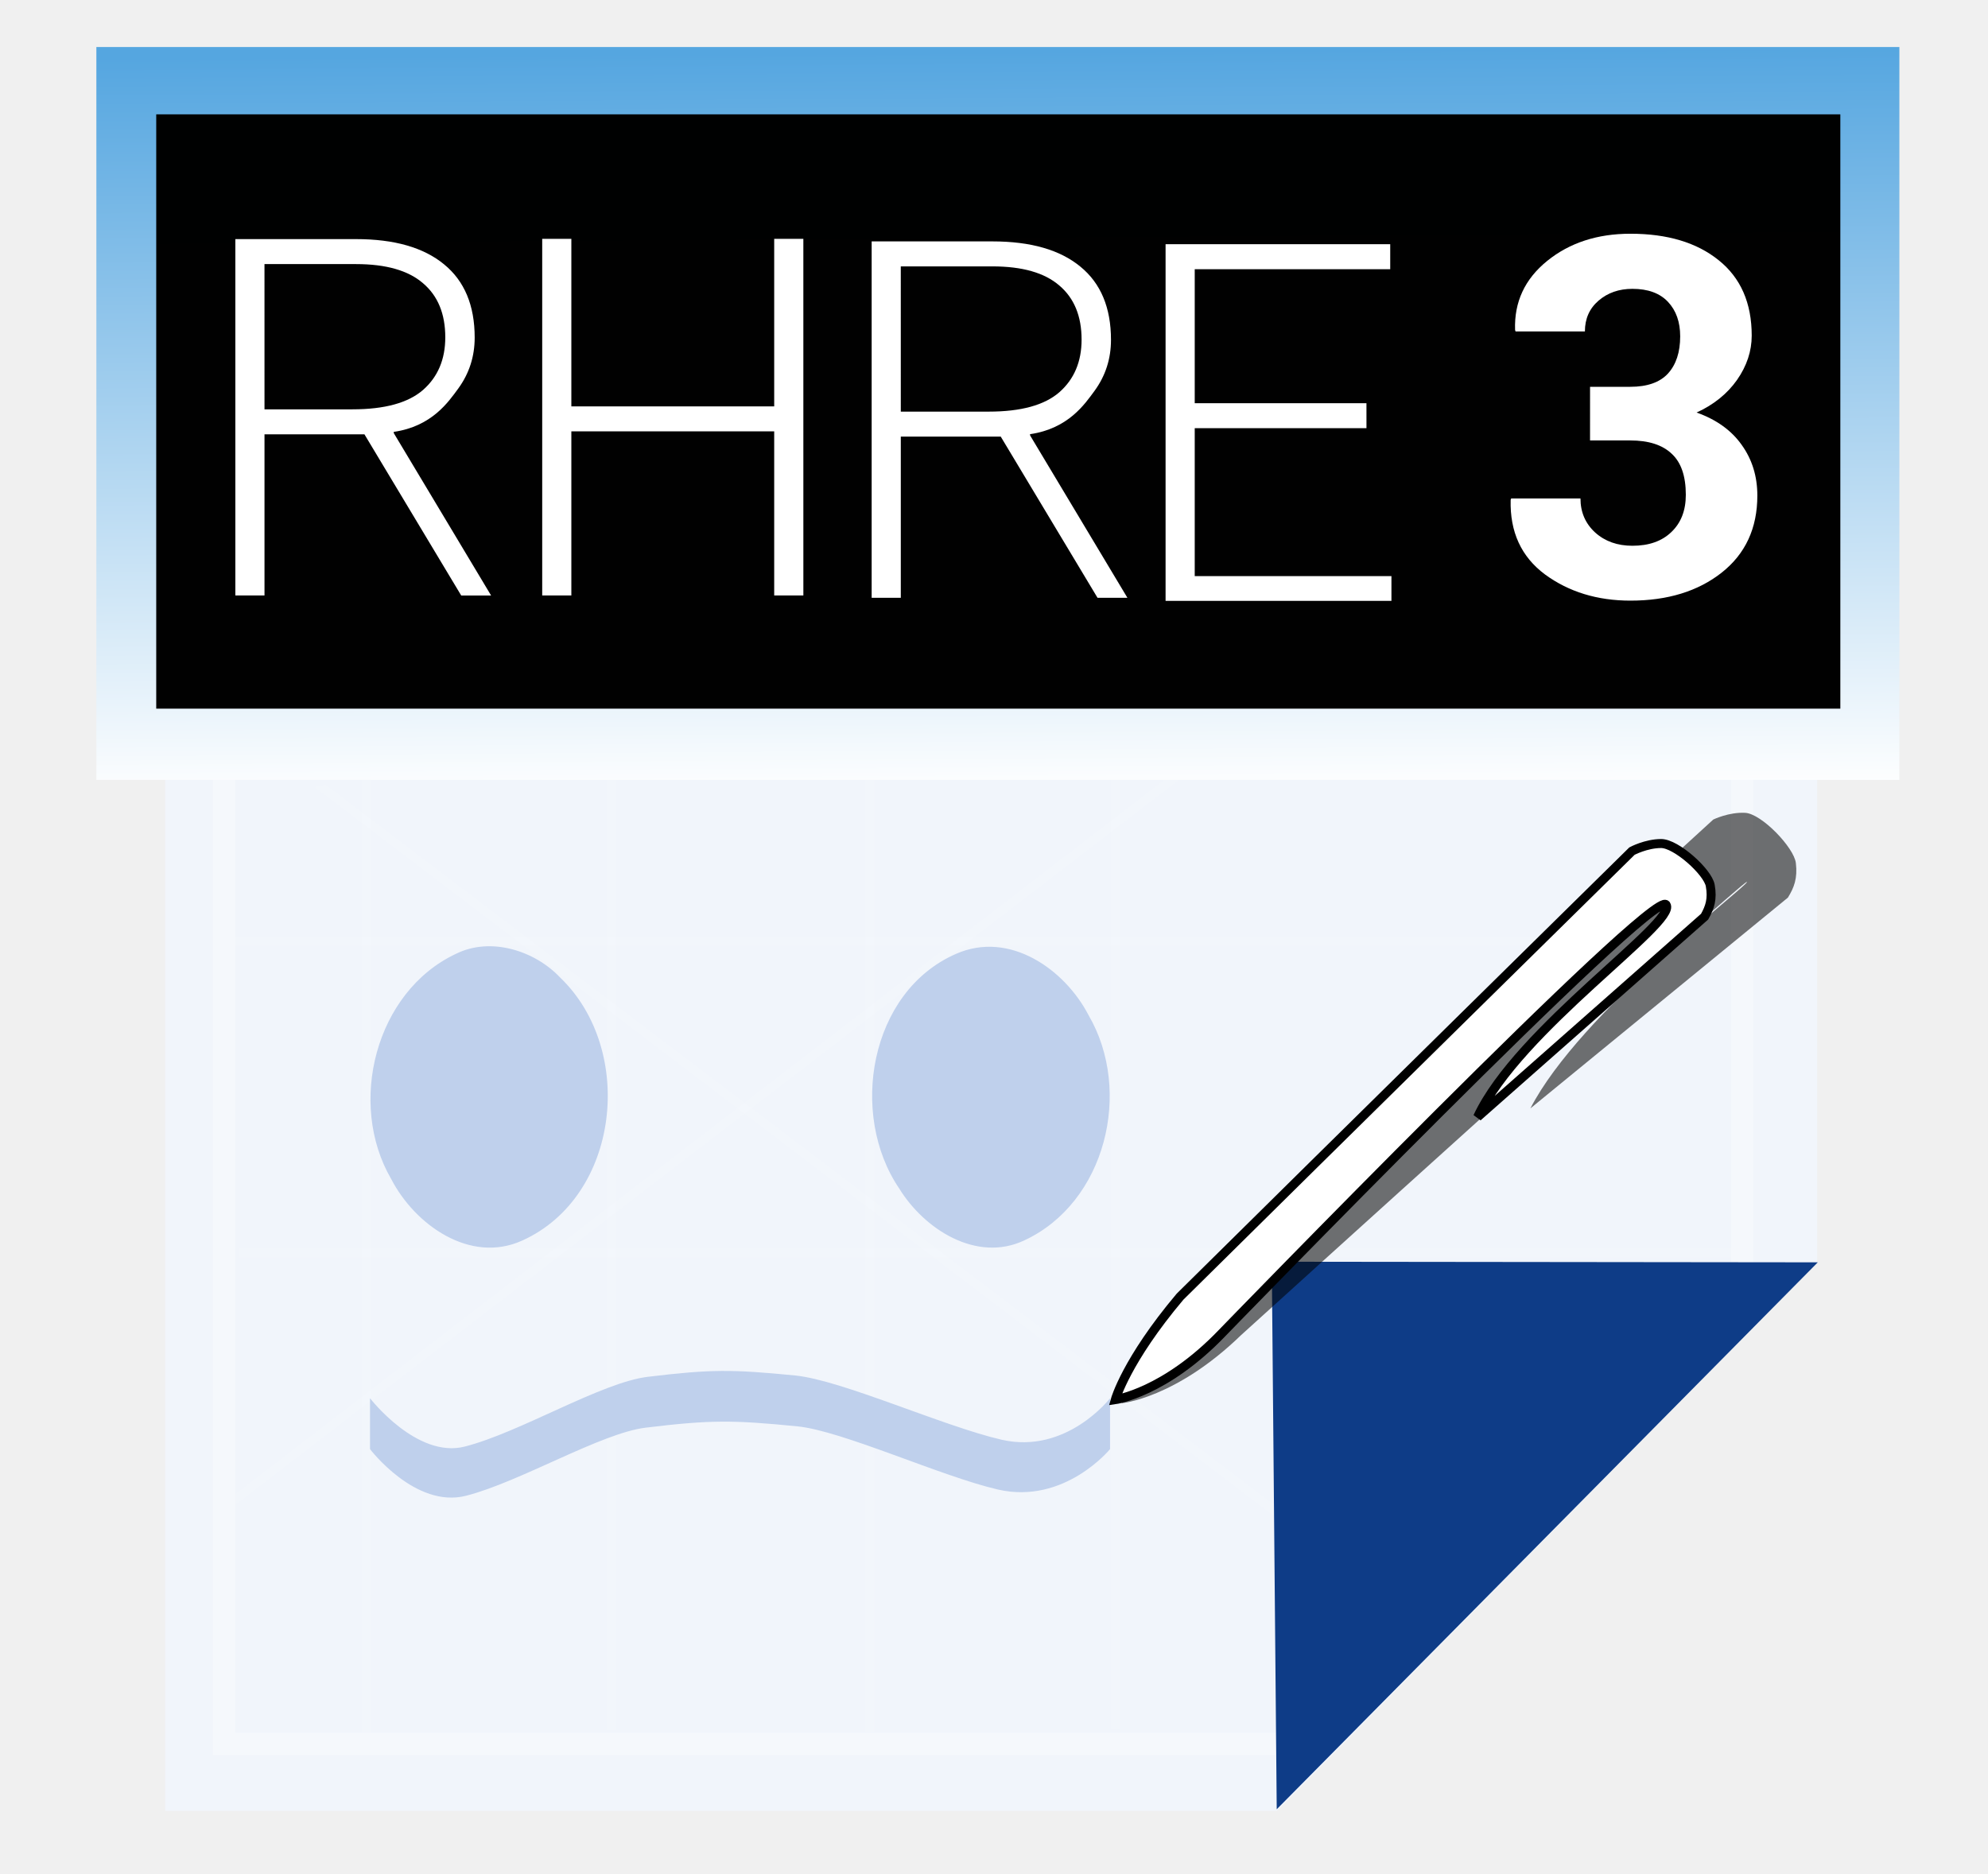
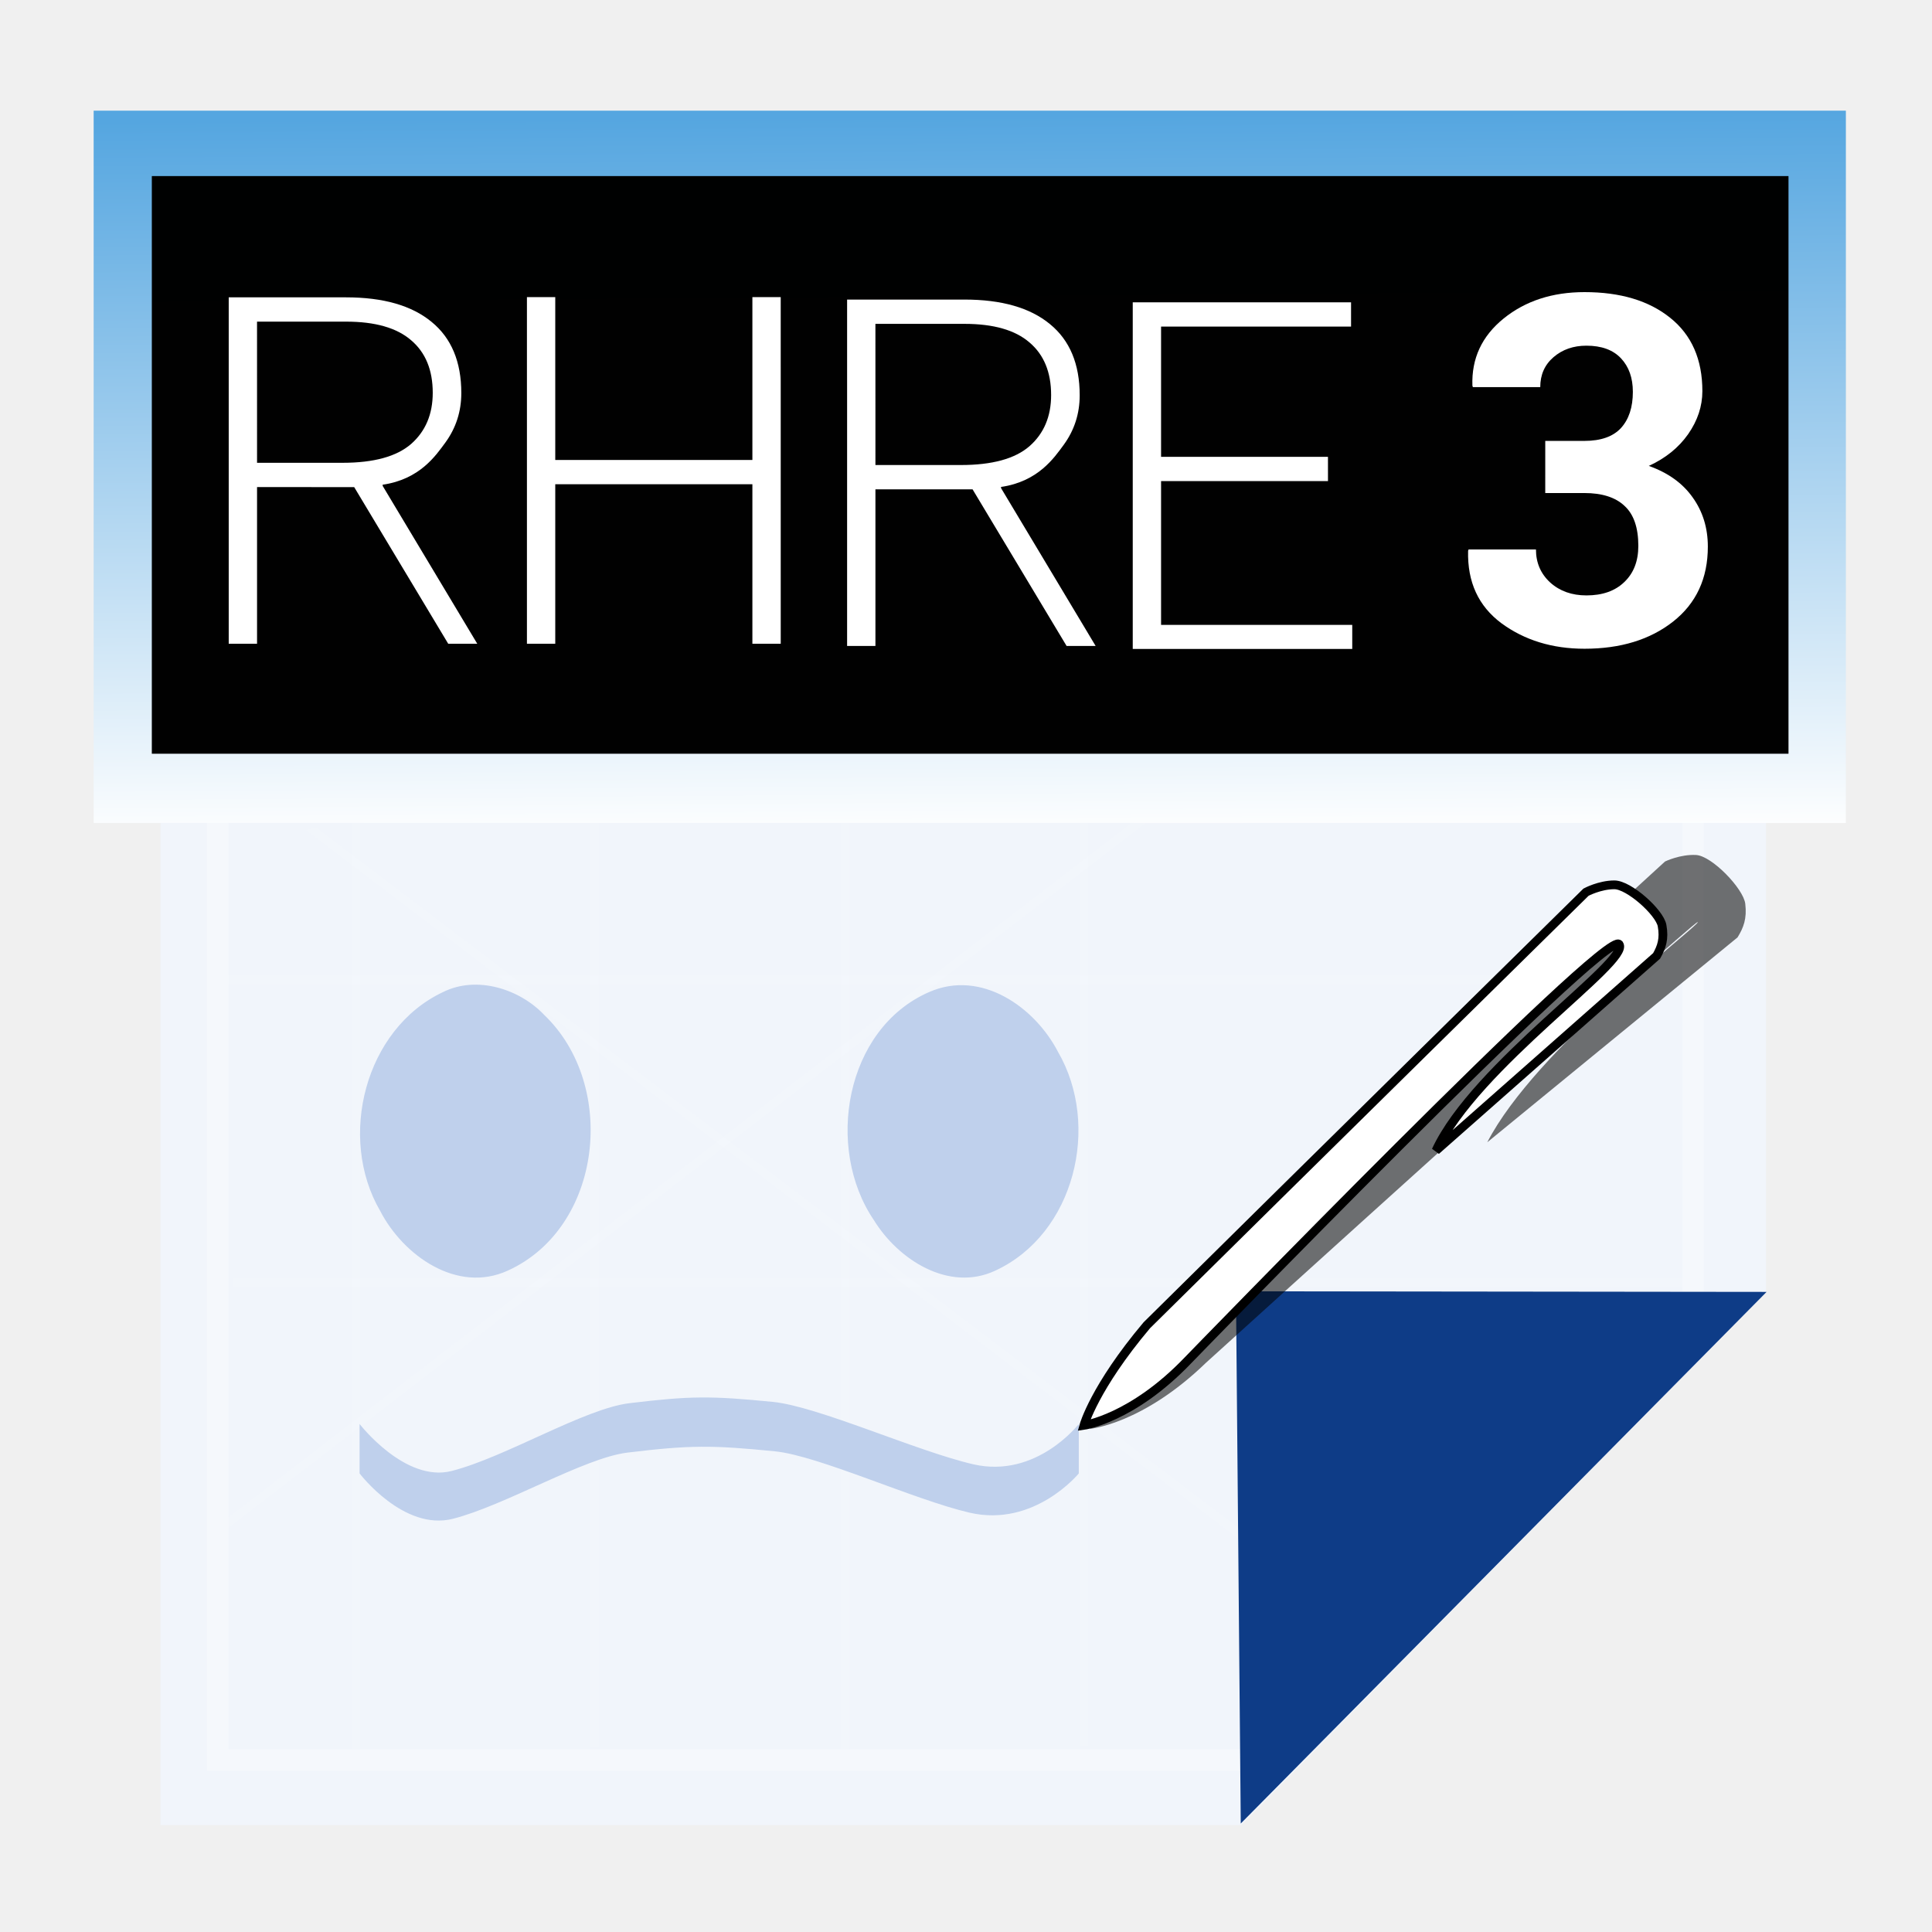
- <svg xmlns="http://www.w3.org/2000/svg" xmlns:xlink="http://www.w3.org/1999/xlink" width="126.799pt" height="119.537pt" viewBox="0 0 126.799 119.537" version="1.1" id="svg4136" style="enable-background:new">
+ <svg xmlns="http://www.w3.org/2000/svg" xmlns:xlink="http://www.w3.org/1999/xlink" width="126.799pt" height="126.799pt" viewBox="0 0 126.799 126.799" version="1.1" id="svg4136" style="enable-background:new">
  <defs id="defs4246">
    <linearGradient xlink:href="#linearGradient4437" id="linearGradient4443" x1="61.542" y1="7.047" x2="61.876" y2="54.522" gradientUnits="userSpaceOnUse" />
    <linearGradient id="linearGradient4437">
      <stop style="stop-color:#55a6e0;stop-opacity:1;" offset="0" id="stop4439" />
      <stop style="stop-color:#ffffff;stop-opacity:1" offset="1" id="stop4441" />
    </linearGradient>
    <filter style="color-interpolation-filters:sRGB" id="filter4555">
      <feBlend mode="screen" in2="BackgroundImage" id="feBlend4557" />
    </filter>
  </defs>
-   <g id="layer7" style="filter:url(#filter4555)" transform="translate(-0.3927764,-5.576755)">
-     <path style="opacity:0.996;fill:#1452bc;fill-opacity:1;stroke:none;stroke-width:3.1;stroke-linecap:round;stroke-linejoin:miter;stroke-miterlimit:4;stroke-dasharray:none;stroke-opacity:1" d="M 10.929,50.907 H 116.296 V 86.125 L 81.843,121.095 H 10.929 Z" id="rect4549" />
+   <g id="layer7" style="filter:url(#filter4555)" transform="translate(-0.3927764,1.685066)">
+     <path style="opacity:0.996;fill:#1452bc;fill-opacity:1;stroke:none;stroke-width:3.1;stroke-linecap:round;stroke-linejoin:miter;stroke-miterlimit:4;stroke-dasharray:none;stroke-opacity:1" d="M 10.929,47.907 H 116.296 V 83.125 L 81.843,118.095 H 10.929 Z" id="rect4549" />
  </g>
-   <g id="layer8" style="opacity:0.327" transform="translate(-0.3927764,-5.576755)">
-     <g id="g5171" transform="translate(0,3)">
+   <g id="layer8" style="opacity:0.327" transform="translate(-0.3927764,1.685066)">
+     <g id="g5171">
      <path id="rect4568" d="m 23.457,52.211 v 60.922 h 0.572 V 52.211 Z" style="color:#000000;font-style:normal;font-variant:normal;font-weight:normal;font-stretch:normal;font-size:medium;line-height:normal;font-family:sans-serif;text-indent:0;text-align:start;text-decoration:none;text-decoration-line:none;text-decoration-style:solid;text-decoration-color:#000000;letter-spacing:normal;word-spacing:normal;text-transform:none;writing-mode:lr-tb;direction:ltr;baseline-shift:baseline;text-anchor:start;white-space:normal;clip-rule:nonzero;display:inline;overflow:visible;visibility:visible;opacity:0.996;isolation:auto;mix-blend-mode:normal;color-interpolation:sRGB;color-interpolation-filters:linearRGB;solid-color:#000000;solid-opacity:1;fill:#ffffff;fill-opacity:0.276;fill-rule:nonzero;stroke:none;stroke-width:0.574;stroke-linecap:round;stroke-linejoin:miter;stroke-miterlimit:4;stroke-dasharray:none;stroke-dashoffset:0;stroke-opacity:1;color-rendering:auto;image-rendering:auto;shape-rendering:auto;text-rendering:auto;enable-background:accumulate" />
      <path id="rect4568-5" d="m 39.109,52.029 v 60.924 h 0.574 V 52.029 Z" style="color:#000000;font-style:normal;font-variant:normal;font-weight:normal;font-stretch:normal;font-size:medium;line-height:normal;font-family:sans-serif;text-indent:0;text-align:start;text-decoration:none;text-decoration-line:none;text-decoration-style:solid;text-decoration-color:#000000;letter-spacing:normal;word-spacing:normal;text-transform:none;writing-mode:lr-tb;direction:ltr;baseline-shift:baseline;text-anchor:start;white-space:normal;clip-rule:nonzero;display:inline;overflow:visible;visibility:visible;opacity:0.996;isolation:auto;mix-blend-mode:normal;color-interpolation:sRGB;color-interpolation-filters:linearRGB;solid-color:#000000;solid-opacity:1;fill:#ffffff;fill-opacity:0.276;fill-rule:nonzero;stroke:none;stroke-width:0.574;stroke-linecap:round;stroke-linejoin:miter;stroke-miterlimit:4;stroke-dasharray:none;stroke-dashoffset:0;stroke-opacity:1;color-rendering:auto;image-rendering:auto;shape-rendering:auto;text-rendering:auto;enable-background:accumulate" />
    </g>
-     <g id="g5167" transform="translate(0,3)">
+     <g id="g5167">
      <path id="rect4568-6" d="m 55.586,52.164 v 60.922 h 0.572 V 52.164 Z" style="color:#000000;font-style:normal;font-variant:normal;font-weight:normal;font-stretch:normal;font-size:medium;line-height:normal;font-family:sans-serif;text-indent:0;text-align:start;text-decoration:none;text-decoration-line:none;text-decoration-style:solid;text-decoration-color:#000000;letter-spacing:normal;word-spacing:normal;text-transform:none;writing-mode:lr-tb;direction:ltr;baseline-shift:baseline;text-anchor:start;white-space:normal;clip-rule:nonzero;display:inline;overflow:visible;visibility:visible;opacity:0.996;isolation:auto;mix-blend-mode:normal;color-interpolation:sRGB;color-interpolation-filters:linearRGB;solid-color:#000000;solid-opacity:1;fill:#ffffff;fill-opacity:0.276;fill-rule:nonzero;stroke:none;stroke-width:0.574;stroke-linecap:round;stroke-linejoin:miter;stroke-miterlimit:4;stroke-dasharray:none;stroke-dashoffset:0;stroke-opacity:1;color-rendering:auto;image-rendering:auto;shape-rendering:auto;text-rendering:auto;enable-background:accumulate" />
      <path id="rect4568-5-6" d="M 71.238,51.982 V 112.904 H 71.812 V 51.982 Z" style="color:#000000;font-style:normal;font-variant:normal;font-weight:normal;font-stretch:normal;font-size:medium;line-height:normal;font-family:sans-serif;text-indent:0;text-align:start;text-decoration:none;text-decoration-line:none;text-decoration-style:solid;text-decoration-color:#000000;letter-spacing:normal;word-spacing:normal;text-transform:none;writing-mode:lr-tb;direction:ltr;baseline-shift:baseline;text-anchor:start;white-space:normal;clip-rule:nonzero;display:inline;overflow:visible;visibility:visible;opacity:0.996;isolation:auto;mix-blend-mode:normal;color-interpolation:sRGB;color-interpolation-filters:linearRGB;solid-color:#000000;solid-opacity:1;fill:#ffffff;fill-opacity:0.276;fill-rule:nonzero;stroke:none;stroke-width:0.574;stroke-linecap:round;stroke-linejoin:miter;stroke-miterlimit:4;stroke-dasharray:none;stroke-dashoffset:0;stroke-opacity:1;color-rendering:auto;image-rendering:auto;shape-rendering:auto;text-rendering:auto;enable-background:accumulate" />
    </g>
-     <g transform="matrix(0,1,-1.562107,0,192.0904,41.8792)" id="g5171-6">
+     <g transform="matrix(0,1,-1.562107,0,192.0904,38.8792)" id="g5171-6">
      <path id="rect4568-2" d="m 23.457,52.211 v 60.922 h 0.572 V 52.211 Z" style="color:#000000;font-style:normal;font-variant:normal;font-weight:normal;font-stretch:normal;font-size:medium;line-height:normal;font-family:sans-serif;text-indent:0;text-align:start;text-decoration:none;text-decoration-line:none;text-decoration-style:solid;text-decoration-color:#000000;letter-spacing:normal;word-spacing:normal;text-transform:none;writing-mode:lr-tb;direction:ltr;baseline-shift:baseline;text-anchor:start;white-space:normal;clip-rule:nonzero;display:inline;overflow:visible;visibility:visible;opacity:0.996;isolation:auto;mix-blend-mode:normal;color-interpolation:sRGB;color-interpolation-filters:linearRGB;solid-color:#000000;solid-opacity:1;fill:#ffffff;fill-opacity:0.276;fill-rule:nonzero;stroke:none;stroke-width:0.574;stroke-linecap:round;stroke-linejoin:miter;stroke-miterlimit:4;stroke-dasharray:none;stroke-dashoffset:0;stroke-opacity:1;color-rendering:auto;image-rendering:auto;shape-rendering:auto;text-rendering:auto;enable-background:accumulate" />
      <path id="rect4568-5-9" d="m 43.336,52.029 v 60.924 h 0.574 V 52.029 Z" style="color:#000000;font-style:normal;font-variant:normal;font-weight:normal;font-stretch:normal;font-size:medium;line-height:normal;font-family:sans-serif;text-indent:0;text-align:start;text-decoration:none;text-decoration-line:none;text-decoration-style:solid;text-decoration-color:#000000;letter-spacing:normal;word-spacing:normal;text-transform:none;writing-mode:lr-tb;direction:ltr;baseline-shift:baseline;text-anchor:start;white-space:normal;clip-rule:nonzero;display:inline;overflow:visible;visibility:visible;opacity:0.996;isolation:auto;mix-blend-mode:normal;color-interpolation:sRGB;color-interpolation-filters:linearRGB;solid-color:#000000;solid-opacity:1;fill:#ffffff;fill-opacity:0.276;fill-rule:nonzero;stroke:none;stroke-width:0.574;stroke-linecap:round;stroke-linejoin:miter;stroke-miterlimit:4;stroke-dasharray:none;stroke-dashoffset:0;stroke-opacity:1;color-rendering:auto;image-rendering:auto;shape-rendering:auto;text-rendering:auto;enable-background:accumulate" />
    </g>
-     <g transform="rotate(50.87936,53.04073,111.2812)" id="g5171-5">
+     <g transform="rotate(50.87936,56.19408,109.7812)" id="g5171-5">
      <path id="rect4568-4" d="m 23.457,52.211 -2.225,81.72 0.527,0.457 2.271,-82.177 z" style="color:#000000;font-style:normal;font-variant:normal;font-weight:normal;font-stretch:normal;font-size:medium;line-height:normal;font-family:sans-serif;text-indent:0;text-align:start;text-decoration:none;text-decoration-line:none;text-decoration-style:solid;text-decoration-color:#000000;letter-spacing:normal;word-spacing:normal;text-transform:none;writing-mode:lr-tb;direction:ltr;baseline-shift:baseline;text-anchor:start;white-space:normal;clip-rule:nonzero;display:inline;overflow:visible;visibility:visible;opacity:0.996;isolation:auto;mix-blend-mode:normal;color-interpolation:sRGB;color-interpolation-filters:linearRGB;solid-color:#000000;solid-opacity:1;fill:#ffffff;fill-opacity:0.276;fill-rule:nonzero;stroke:none;stroke-width:0.574;stroke-linecap:round;stroke-linejoin:miter;stroke-miterlimit:4;stroke-dasharray:none;stroke-dashoffset:0;stroke-opacity:1;color-rendering:auto;image-rendering:auto;shape-rendering:auto;text-rendering:auto;enable-background:accumulate" />
    </g>
-     <g transform="rotate(125.6505,41.28773,94.75618)" id="g5171-5-4">
+     <g transform="rotate(125.6505,42.05779,93.25618)" id="g5171-5-4">
      <path id="rect4568-4-1" d="m 23.457,52.211 -2.225,81.72 0.527,0.457 2.271,-82.177 z" style="color:#000000;font-style:normal;font-variant:normal;font-weight:normal;font-stretch:normal;font-size:medium;line-height:normal;font-family:sans-serif;text-indent:0;text-align:start;text-decoration:none;text-decoration-line:none;text-decoration-style:solid;text-decoration-color:#000000;letter-spacing:normal;word-spacing:normal;text-transform:none;writing-mode:lr-tb;direction:ltr;baseline-shift:baseline;text-anchor:start;white-space:normal;clip-rule:nonzero;display:inline;overflow:visible;visibility:visible;opacity:0.996;isolation:auto;mix-blend-mode:normal;color-interpolation:sRGB;color-interpolation-filters:linearRGB;solid-color:#000000;solid-opacity:1;fill:#ffffff;fill-opacity:0.276;fill-rule:nonzero;stroke:none;stroke-width:0.574;stroke-linecap:round;stroke-linejoin:miter;stroke-miterlimit:4;stroke-dasharray:none;stroke-dashoffset:0;stroke-opacity:1;color-rendering:auto;image-rendering:auto;shape-rendering:auto;text-rendering:auto;enable-background:accumulate" />
    </g>
  </g>
-   <g id="layer1" style="display:inline" transform="translate(-0.3927764,-5.576755)">
-     <path style="color:#000000;font-style:normal;font-variant:normal;font-weight:normal;font-stretch:normal;font-size:medium;line-height:normal;font-family:sans-serif;text-indent:0;text-align:start;text-decoration:none;text-decoration-line:none;text-decoration-style:solid;text-decoration-color:#000000;letter-spacing:normal;word-spacing:normal;text-transform:none;writing-mode:lr-tb;direction:ltr;baseline-shift:baseline;text-anchor:start;white-space:normal;clip-rule:nonzero;display:inline;overflow:visible;visibility:visible;opacity:0.996;isolation:auto;mix-blend-mode:normal;color-interpolation:sRGB;color-interpolation-filters:linearRGB;solid-color:#000000;solid-opacity:1;fill:#ffffff;fill-opacity:0.271;fill-rule:nonzero;stroke:none;stroke-width:1.42;stroke-linecap:round;stroke-linejoin:miter;stroke-miterlimit:4;stroke-dasharray:none;stroke-dashoffset:0;stroke-opacity:1;color-rendering:auto;image-rendering:auto;shape-rendering:auto;text-rendering:auto;enable-background:accumulate" d="m 13.977,47.637 v 0.709 69.189 H 83.423 L 112.225,87.166 V 47.637 Z m 1.42,1.42 H 110.805 V 87.166 L 83.508,116.115 H 15.396 Z" id="rect4561" />
+   <g id="layer1" style="display:inline" transform="translate(-0.3927764,1.685066)">
+     <path style="color:#000000;font-style:normal;font-variant:normal;font-weight:normal;font-stretch:normal;font-size:medium;line-height:normal;font-family:sans-serif;text-indent:0;text-align:start;text-decoration:none;text-decoration-line:none;text-decoration-style:solid;text-decoration-color:#000000;letter-spacing:normal;word-spacing:normal;text-transform:none;writing-mode:lr-tb;direction:ltr;baseline-shift:baseline;text-anchor:start;white-space:normal;clip-rule:nonzero;display:inline;overflow:visible;visibility:visible;opacity:0.996;isolation:auto;mix-blend-mode:normal;color-interpolation:sRGB;color-interpolation-filters:linearRGB;solid-color:#000000;solid-opacity:1;fill:#ffffff;fill-opacity:0.271;fill-rule:nonzero;stroke:none;stroke-width:1.42;stroke-linecap:round;stroke-linejoin:miter;stroke-miterlimit:4;stroke-dasharray:none;stroke-dashoffset:0;stroke-opacity:1;color-rendering:auto;image-rendering:auto;shape-rendering:auto;text-rendering:auto;enable-background:accumulate" d="m 13.977,44.637 v 0.709 69.189 H 83.423 L 112.225,84.166 V 44.637 Z m 1.42,1.42 H 110.805 V 84.166 L 83.508,113.115 H 15.396 Z" id="rect4561" />
  </g>
-   <g id="layer4" transform="translate(-0.3927764,-5.576755)">
-     <path d="M 116.223,86.15 81.871,120.88 81.556,86.111 Z" id="path4198" style="opacity:1;fill:#0e3c87;stroke:#0e3c87;stroke-width:0.094" />
+   <g id="layer4" transform="translate(-0.3927764,1.685066)">
+     <path d="M 116.223,83.15 81.871,117.88 81.556,83.111 Z" id="path4198" style="opacity:1;fill:#0e3c87;stroke:#0e3c87;stroke-width:0.094" />
  </g>
-   <g id="layer5" transform="translate(-0.3927764,-5.576755)">
-     <g transform="translate(-0.1707726,4.342349)" id="g4502">
+   <g id="layer5" transform="translate(-0.3927764,1.685066)">
+     <g transform="translate(-0.1707726,1.342349)" id="g4502">
      <path id="path4184" d="m 29.658,62.127 c 2.2,-1.1 5,-0.2 6.6,1.5 4.8,4.6 3.8,13.9 -2.4,16.7 -3.3,1.5 -6.8,-1 -8.3,-3.9 -2.8,-4.8 -1,-11.9 4.1,-14.3 z" style="opacity:1;fill:#bfd0ec;stroke:#bfd0ec;stroke-width:0.094" />
      <path id="path4186" d="m 61.558,62.127 c 3.4,-1.5 6.9,1 8.4,3.9 2.8,4.8 1.1,11.9 -4.1,14.3 -3,1.4 -6.3,-0.7 -7.9,-3.3 -3.2,-4.7 -1.9,-12.5 3.6,-14.9 z" style="opacity:1;fill:#bfd0ec;stroke:#bfd0ec;stroke-width:0.094" />
      <path id="rect4499" d="m 24.164,90.43 c 0,0 2.98,3.863 6.038,3.085 3.543,-0.902 8.703,-4.092 11.68,-4.451 4.045,-0.487 5.346,-0.482 9.397,-0.085 2.964,0.29 9.43,3.233 13.156,4.095 4.154,0.961 6.93,-2.643 6.93,-2.643 v 3.245 c 0,0 -2.91,3.561 -7.162,2.576 -3.628,-0.84 -9.915,-3.745 -12.78,-4.028 -4.147,-0.41 -5.545,-0.416 -9.684,0.085 -2.837,0.344 -8.011,3.467 -11.454,4.344 -3.233,0.823 -6.121,-2.977 -6.121,-2.977 z" style="opacity:0.996;fill:#bfd0ec;fill-opacity:1;stroke:none;stroke-width:3.1;stroke-linecap:round;stroke-linejoin:miter;stroke-miterlimit:4;stroke-dasharray:none;stroke-opacity:1" />
    </g>
  </g>
-   <g id="layer3" transform="translate(-0.3927764,-5.576755)">
-     <g transform="translate(0.2813681,1.849958)" id="g4445" style="stroke:none">
+   <g id="layer3" transform="translate(-0.3927764,1.685066)">
+     <g transform="translate(0.2813681,-1.150043)" id="g4445" style="stroke:none">
      <path style="opacity:1;fill:url(#linearGradient4443);fill-opacity:1;stroke:none;stroke-width:0.094" id="path4138" d="M 6.258,6.727 H 121.258 V 53.477 c 0,0 -114.947,-1.12e-4 -115,0 z" />
      <rect y="11.021" x="10.076" height="37.912" width="107.416" id="rect4435" style="opacity:0.996;fill:#000000;fill-opacity:1;stroke:none;stroke-width:3.1;stroke-linecap:round;stroke-linejoin:miter;stroke-miterlimit:4;stroke-dasharray:none;stroke-opacity:1" />
    </g>
  </g>
-   <g id="layer2" transform="translate(-0.3927764,-5.576755)">
-     <path style="font-style:normal;font-variant:normal;font-weight:300;font-stretch:normal;font-size:medium;line-height:125%;font-family:Roboto;-inkscape-font-specification:'Roboto Light';letter-spacing:0px;word-spacing:0px;fill:#ffffff;fill-opacity:1;stroke:none;stroke-width:1px;stroke-linecap:butt;stroke-linejoin:miter;stroke-opacity:1" id="path4406" d="m 17.263,33.283 v 10.281 H 15.404 V 20.83 h 7.703 c 2.438,0 4.307,0.536 5.609,1.609 1.302,1.062 1.953,2.62 1.953,4.672 0,1.208 -0.349,2.292 -1.047,3.25 -0.62,0.842 -1.673,2.415 -4.12,2.767 l 0.014,0.09 6.2,10.347 h -1.906 l -6.172,-10.281 z m 0,-1.594 h 5.609 c 2.052,0 3.552,-0.411 4.5,-1.234 0.948,-0.833 1.422,-1.953 1.422,-3.359 0,-1.5 -0.474,-2.651 -1.422,-3.453 -0.938,-0.812 -2.359,-1.219 -4.266,-1.219 h -5.844 z" />
-     <path id="path4408" style="font-style:normal;font-variant:normal;font-weight:300;font-stretch:normal;font-size:medium;line-height:125%;font-family:Roboto;-inkscape-font-specification:'Roboto Light';letter-spacing:0px;word-spacing:0px;fill:#ffffff;fill-opacity:1;stroke:none;stroke-width:1px;stroke-linecap:butt;stroke-linejoin:miter;stroke-opacity:1" d="M 51.633,43.564 H 49.773 v -10.469 h -12.938 v 10.469 h -1.859 v -22.75 h 1.859 v 10.688 h 12.938 v -10.688 h 1.859 z" />
-     <path style="font-style:normal;font-variant:normal;font-weight:300;font-stretch:normal;font-size:medium;line-height:125%;font-family:Roboto;-inkscape-font-specification:'Roboto Light';letter-spacing:0px;word-spacing:0px;fill:#ffffff;fill-opacity:1;stroke:none;stroke-width:1px;stroke-linecap:butt;stroke-linejoin:miter;stroke-opacity:1" id="path4412" d="M 87.549,32.89 H 76.595 v 9.438 h 12.547 v 1.578 h -14.406 v -22.75 h 14.328 v 1.594 h -12.469 v 8.547 h 10.953 z" />
-     <path id="path4414" style="font-style:normal;font-variant:normal;font-weight:bold;font-stretch:normal;font-size:medium;line-height:125%;font-family:Roboto;-inkscape-font-specification:'Roboto Bold';letter-spacing:0px;word-spacing:0px;fill:#ffffff;fill-opacity:1;stroke:none;stroke-width:1px;stroke-linecap:butt;stroke-linejoin:miter;stroke-opacity:1" d="m 101.81,30.252 h 2.562 q 1.625,0 2.406,-0.844 0.781,-0.859 0.781,-2.375 0,-1.375 -0.781,-2.203 -0.781,-0.828 -2.266,-0.828 -1.281,0 -2.156,0.75 -0.875,0.75 -0.875,1.969 h -4.422 l -0.031,-0.094 q -0.094,-2.672 2.047,-4.406 2.141,-1.734 5.312,-1.734 3.531,0 5.625,1.688 2.109,1.688 2.109,4.812 0,1.484 -0.938,2.828 -0.938,1.328 -2.578,2.078 1.891,0.672 2.875,2.062 1,1.391 1,3.234 0,3.125 -2.281,4.922 -2.266,1.781 -5.812,1.781 -3.172,0 -5.453,-1.672 -2.266,-1.688 -2.188,-4.75 l 0.031,-0.094 h 4.422 q 0,1.312 0.938,2.172 0.938,0.844 2.375,0.844 1.578,0 2.484,-0.875 0.922,-0.875 0.922,-2.375 0,-1.797 -0.906,-2.625 -0.891,-0.844 -2.641,-0.844 h -2.562 z" />
-     <path style="font-style:normal;font-variant:normal;font-weight:300;font-stretch:normal;font-size:32px;line-height:125%;font-family:Roboto;-inkscape-font-specification:'Roboto Light';letter-spacing:0px;word-spacing:0px;fill:#ffffff;fill-opacity:1;stroke:none;stroke-width:1px;stroke-linecap:butt;stroke-linejoin:miter;stroke-opacity:1" d="m 57.848,33.429 v 10.281 H 55.989 V 20.976 h 7.703 c 2.438,0 4.307,0.536 5.609,1.609 1.302,1.062 1.953,2.62 1.953,4.672 0,1.208 -0.349,2.292 -1.047,3.25 -0.62,0.842 -1.673,2.415 -4.12,2.767 l 0.014,0.09 6.2,10.347 h -1.906 l -6.172,-10.281 z m 0,-1.594 h 5.609 c 2.052,0 3.552,-0.411 4.5,-1.234 0.948,-0.833 1.422,-1.953 1.422,-3.359 0,-1.5 -0.474,-2.651 -1.422,-3.453 -0.938,-0.812 -2.359,-1.219 -4.266,-1.219 h -5.844 z" id="path4406-2" />
+   <g id="layer2" transform="translate(-0.3927764,1.685066)">
+     <path style="font-style:normal;font-variant:normal;font-weight:300;font-stretch:normal;font-size:medium;line-height:125%;font-family:Roboto;-inkscape-font-specification:'Roboto Light';letter-spacing:0px;word-spacing:0px;fill:#ffffff;fill-opacity:1;stroke:none;stroke-width:1px;stroke-linecap:butt;stroke-linejoin:miter;stroke-opacity:1" id="path4406" d="m 17.263,30.283 v 10.281 H 15.404 V 17.83 h 7.703 c 2.438,0 4.307,0.536 5.609,1.609 1.302,1.062 1.953,2.62 1.953,4.672 0,1.208 -0.349,2.292 -1.047,3.25 -0.62,0.842 -1.673,2.415 -4.12,2.767 l 0.014,0.09 6.2,10.347 h -1.906 l -6.172,-10.281 z m 0,-1.594 h 5.609 c 2.052,0 3.552,-0.411 4.5,-1.234 0.948,-0.833 1.422,-1.953 1.422,-3.359 0,-1.5 -0.474,-2.651 -1.422,-3.453 -0.938,-0.812 -2.359,-1.219 -4.266,-1.219 h -5.844 z" />
+     <path id="path4408" style="font-style:normal;font-variant:normal;font-weight:300;font-stretch:normal;font-size:medium;line-height:125%;font-family:Roboto;-inkscape-font-specification:'Roboto Light';letter-spacing:0px;word-spacing:0px;fill:#ffffff;fill-opacity:1;stroke:none;stroke-width:1px;stroke-linecap:butt;stroke-linejoin:miter;stroke-opacity:1" d="M 51.633,40.564 H 49.773 v -10.469 h -12.938 v 10.469 h -1.859 v -22.75 h 1.859 v 10.688 h 12.938 v -10.688 h 1.859 z" />
+     <path style="font-style:normal;font-variant:normal;font-weight:300;font-stretch:normal;font-size:medium;line-height:125%;font-family:Roboto;-inkscape-font-specification:'Roboto Light';letter-spacing:0px;word-spacing:0px;fill:#ffffff;fill-opacity:1;stroke:none;stroke-width:1px;stroke-linecap:butt;stroke-linejoin:miter;stroke-opacity:1" id="path4412" d="M 87.549,29.89 H 76.595 v 9.438 h 12.547 v 1.578 h -14.406 v -22.75 h 14.328 v 1.594 h -12.469 v 8.547 h 10.953 z" />
+     <path id="path4414" style="font-style:normal;font-variant:normal;font-weight:bold;font-stretch:normal;font-size:medium;line-height:125%;font-family:Roboto;-inkscape-font-specification:'Roboto Bold';letter-spacing:0px;word-spacing:0px;fill:#ffffff;fill-opacity:1;stroke:none;stroke-width:1px;stroke-linecap:butt;stroke-linejoin:miter;stroke-opacity:1" d="m 101.81,27.252 h 2.562 q 1.625,0 2.406,-0.844 0.781,-0.859 0.781,-2.375 0,-1.375 -0.781,-2.203 -0.781,-0.828 -2.266,-0.828 -1.281,0 -2.156,0.75 -0.875,0.75 -0.875,1.969 h -4.422 l -0.031,-0.094 q -0.094,-2.672 2.047,-4.406 2.141,-1.734 5.312,-1.734 3.531,0 5.625,1.688 2.109,1.688 2.109,4.812 0,1.484 -0.938,2.828 -0.938,1.328 -2.578,2.078 1.891,0.672 2.875,2.062 1,1.391 1,3.234 0,3.125 -2.281,4.922 -2.266,1.781 -5.812,1.781 -3.172,0 -5.453,-1.672 -2.266,-1.688 -2.188,-4.75 l 0.031,-0.094 h 4.422 q 0,1.312 0.938,2.172 0.938,0.844 2.375,0.844 1.578,0 2.484,-0.875 0.922,-0.875 0.922,-2.375 0,-1.797 -0.906,-2.625 -0.891,-0.844 -2.641,-0.844 h -2.562 z" />
+     <path style="font-style:normal;font-variant:normal;font-weight:300;font-stretch:normal;font-size:32px;line-height:125%;font-family:Roboto;-inkscape-font-specification:'Roboto Light';letter-spacing:0px;word-spacing:0px;fill:#ffffff;fill-opacity:1;stroke:none;stroke-width:1px;stroke-linecap:butt;stroke-linejoin:miter;stroke-opacity:1" d="m 57.848,30.429 v 10.281 H 55.989 V 17.976 h 7.703 c 2.438,0 4.307,0.536 5.609,1.609 1.302,1.062 1.953,2.62 1.953,4.672 0,1.208 -0.349,2.292 -1.047,3.25 -0.62,0.842 -1.673,2.415 -4.12,2.767 l 0.014,0.09 6.2,10.347 h -1.906 l -6.172,-10.281 z m 0,-1.594 h 5.609 c 2.052,0 3.552,-0.411 4.5,-1.234 0.948,-0.833 1.422,-1.953 1.422,-3.359 0,-1.5 -0.474,-2.651 -1.422,-3.453 -0.938,-0.812 -2.359,-1.219 -4.266,-1.219 h -5.844 z" id="path4406-2" />
  </g>
-   <g id="g5239" transform="translate(-0.3927764,-5.576755)">
-     <path d="M 76.795,87.971 C 87.86,77.797 109.67,57.856 109.67,57.856 c 0,0 0.993,-0.484 2.037,-0.427 1.044,0.057 3.112,2.215 3.229,3.199 0.118,0.983 -0.114,1.571 -0.507,2.209 L 98.005,76.283 c 3.148,-6.125 13.98,-14.268 13.811,-14.45 -0.169,-0.182 -32.268,28.916 -32.268,28.916 -4.158,4.031 -7.612,4.341 -7.612,4.341 0,0 0.898,-2.756 4.859,-7.119 z" id="path4182" style="opacity:1;fill:#000000;fill-opacity:0.551;stroke:#000000;stroke-width:0;stroke-miterlimit:4;stroke-dasharray:none;stroke-opacity:0.553;enable-background:new" />
+   <g id="g5239" transform="translate(-0.3927764,1.685066)">
+     <path d="M 76.795,84.971 C 87.86,74.797 109.67,54.856 109.67,54.856 c 0,0 0.993,-0.484 2.037,-0.427 1.044,0.057 3.112,2.215 3.229,3.199 0.118,0.983 -0.114,1.571 -0.507,2.209 L 98.005,73.283 c 3.148,-6.125 13.98,-14.268 13.811,-14.45 -0.169,-0.182 -32.268,28.916 -32.268,28.916 -4.158,4.031 -7.612,4.341 -7.612,4.341 0,0 0.898,-2.756 4.859,-7.119 z" id="path4182" style="opacity:1;fill:#000000;fill-opacity:0.551;stroke:#000000;stroke-width:0;stroke-miterlimit:4;stroke-dasharray:none;stroke-opacity:0.553;enable-background:new" />
  </g>
-   <g id="layer6" transform="translate(-0.3927764,-5.576755)">
-     <path style="opacity:1;fill:#ffffff;fill-opacity:1;stroke:#000000;stroke-width:0.574;stroke-miterlimit:4;stroke-dasharray:none;stroke-opacity:1;enable-background:new" id="path5241" d="m 75.659,88.293 c 9.7,-9.6 28.825,-28.423 28.825,-28.423 0,0 0.892,-0.48 1.857,-0.483 0.965,-0.003 2.978,1.809 3.135,2.676 0.157,0.867 -0.028,1.401 -0.358,1.988 L 94.638,76.831 c 2.6,-5.6 12.781,-12.428 12.021,-13.538 -0.76,-1.11 -28.325,27.327 -28.325,27.327 -3.635,3.792 -6.804,4.244 -6.804,4.244 0,0 0.692,-2.494 4.129,-6.571 z" />
+   <g id="layer6" transform="translate(-0.3927764,1.685066)">
+     <path style="opacity:1;fill:#ffffff;fill-opacity:1;stroke:#000000;stroke-width:0.574;stroke-miterlimit:4;stroke-dasharray:none;stroke-opacity:1;enable-background:new" id="path5241" d="m 75.659,85.293 c 9.7,-9.6 28.825,-28.423 28.825,-28.423 0,0 0.892,-0.48 1.857,-0.483 0.965,-0.003 2.978,1.809 3.135,2.676 0.157,0.867 -0.028,1.401 -0.358,1.988 L 94.638,73.831 c 2.6,-5.6 12.781,-12.428 12.021,-13.538 -0.76,-1.11 -28.325,27.327 -28.325,27.327 -3.635,3.792 -6.804,4.244 -6.804,4.244 0,0 0.692,-2.494 4.129,-6.571 z" />
  </g>
</svg>
